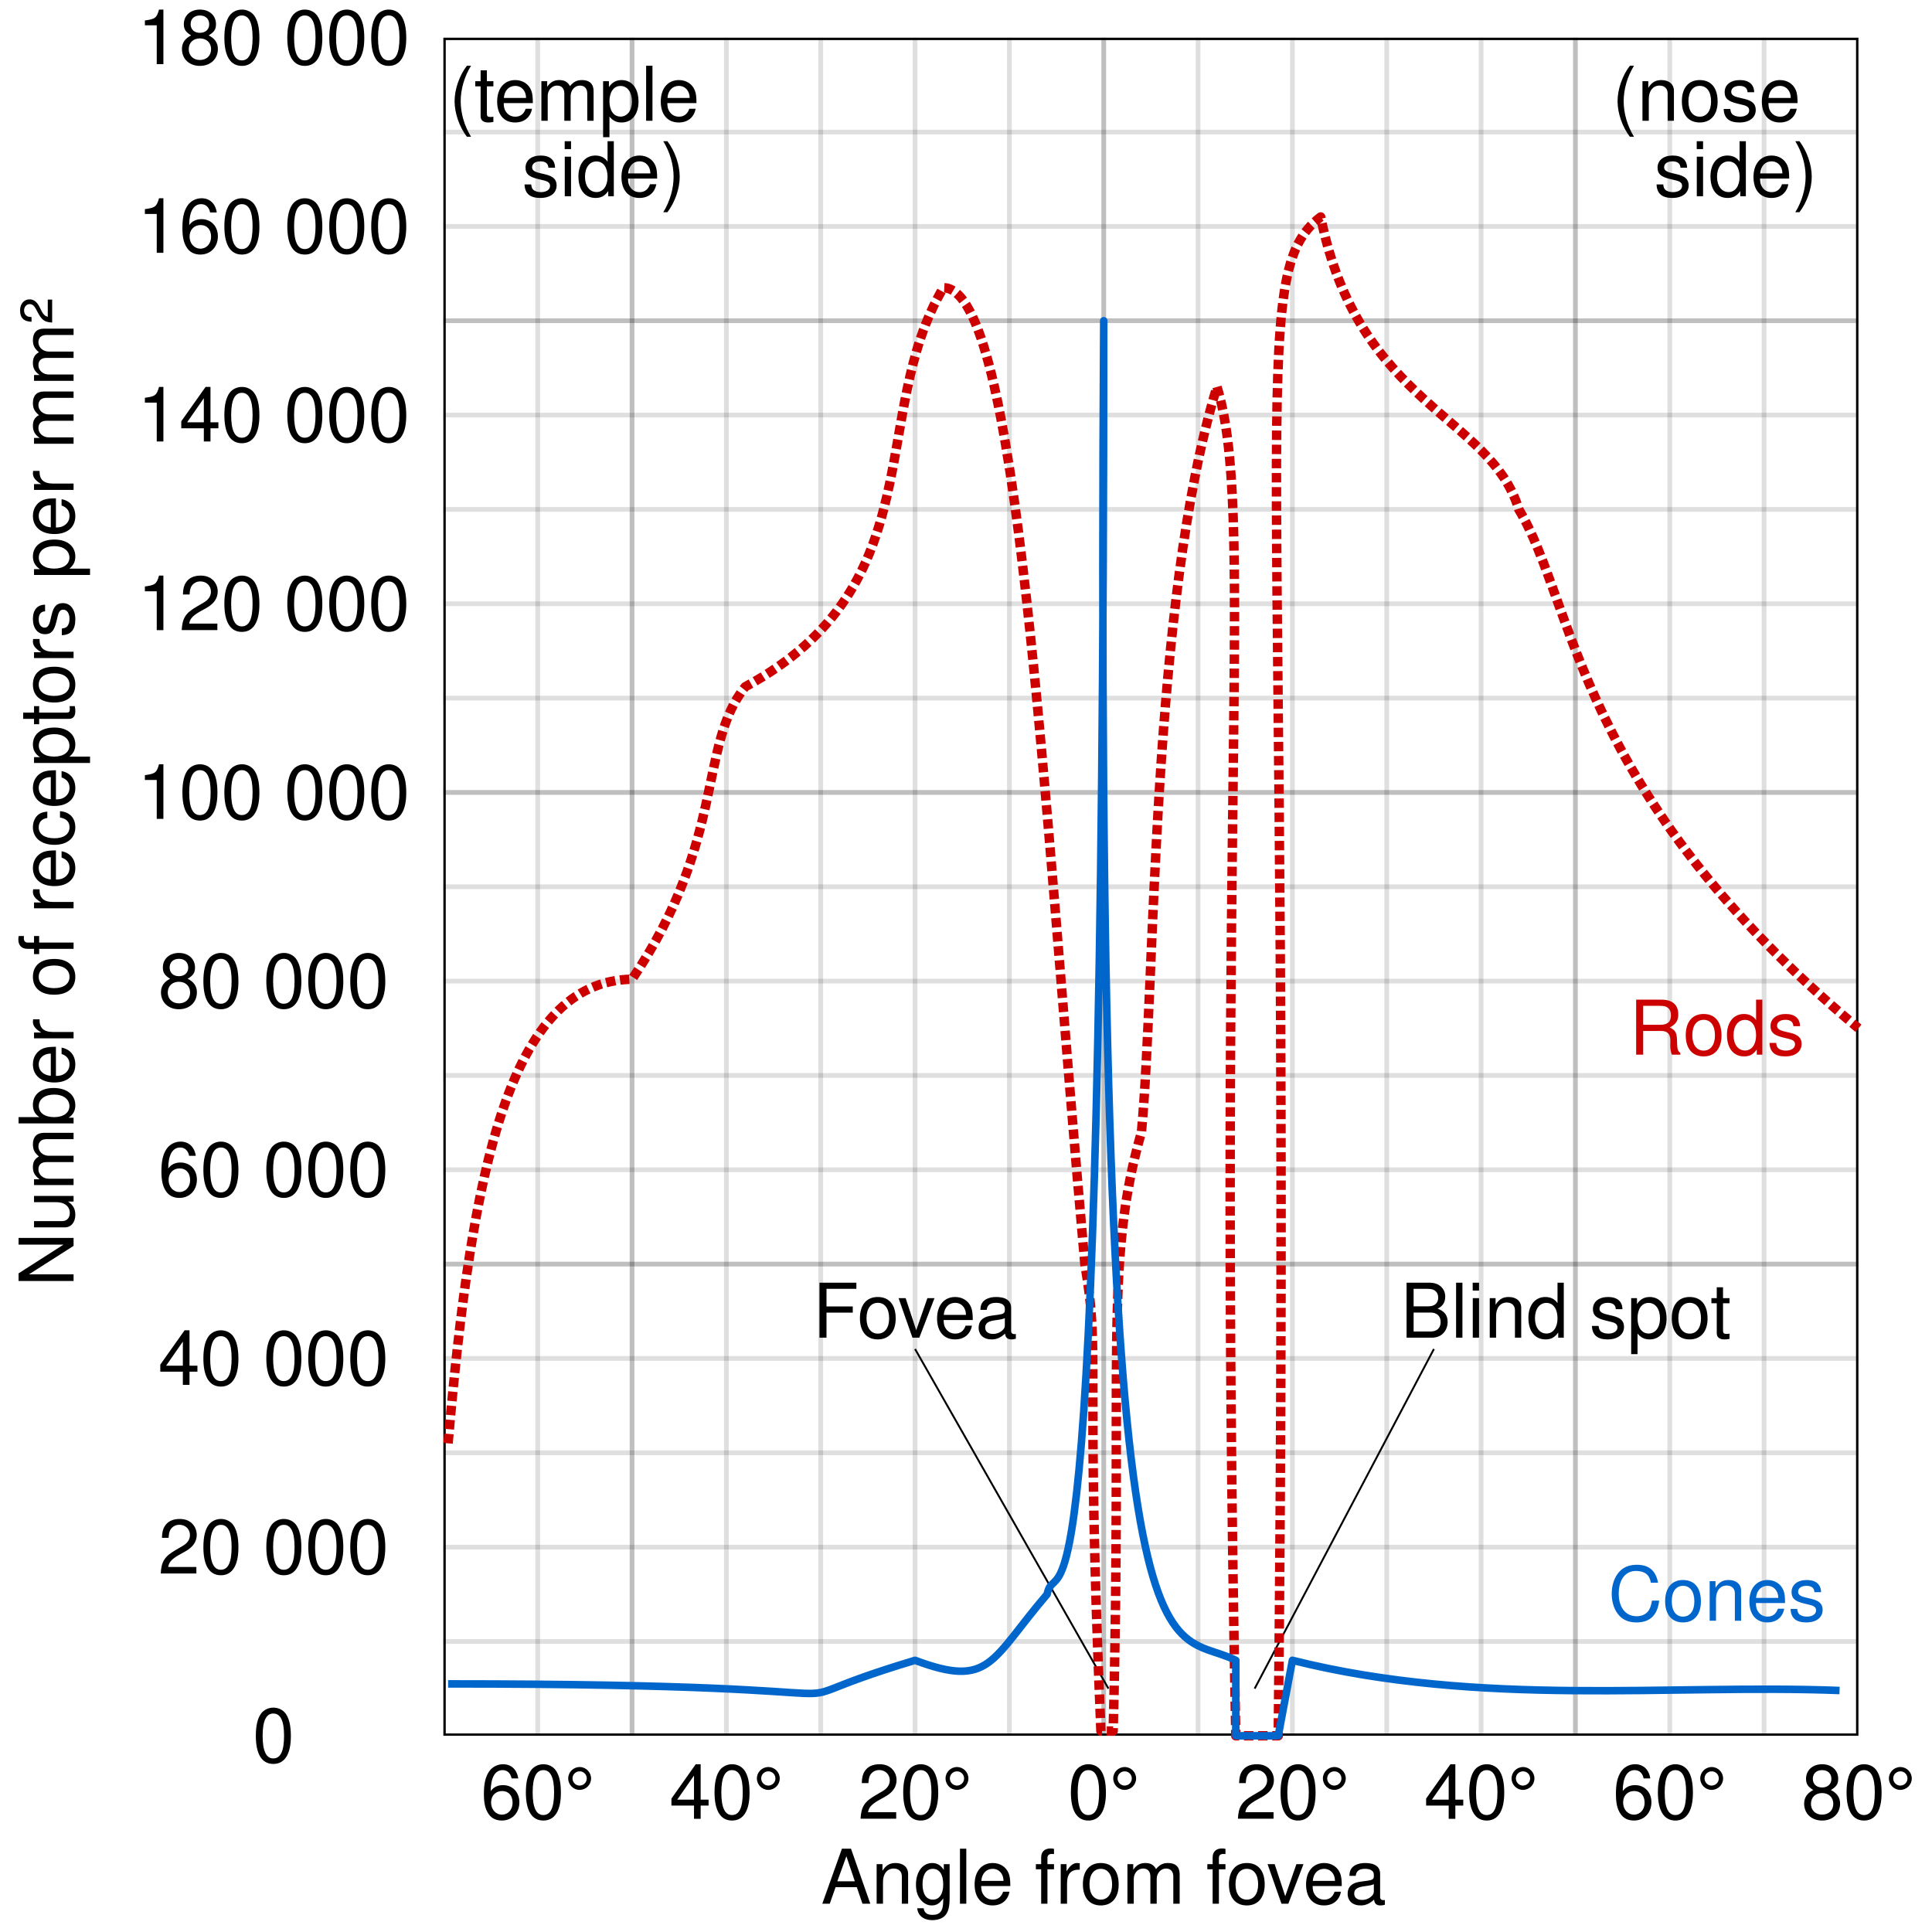
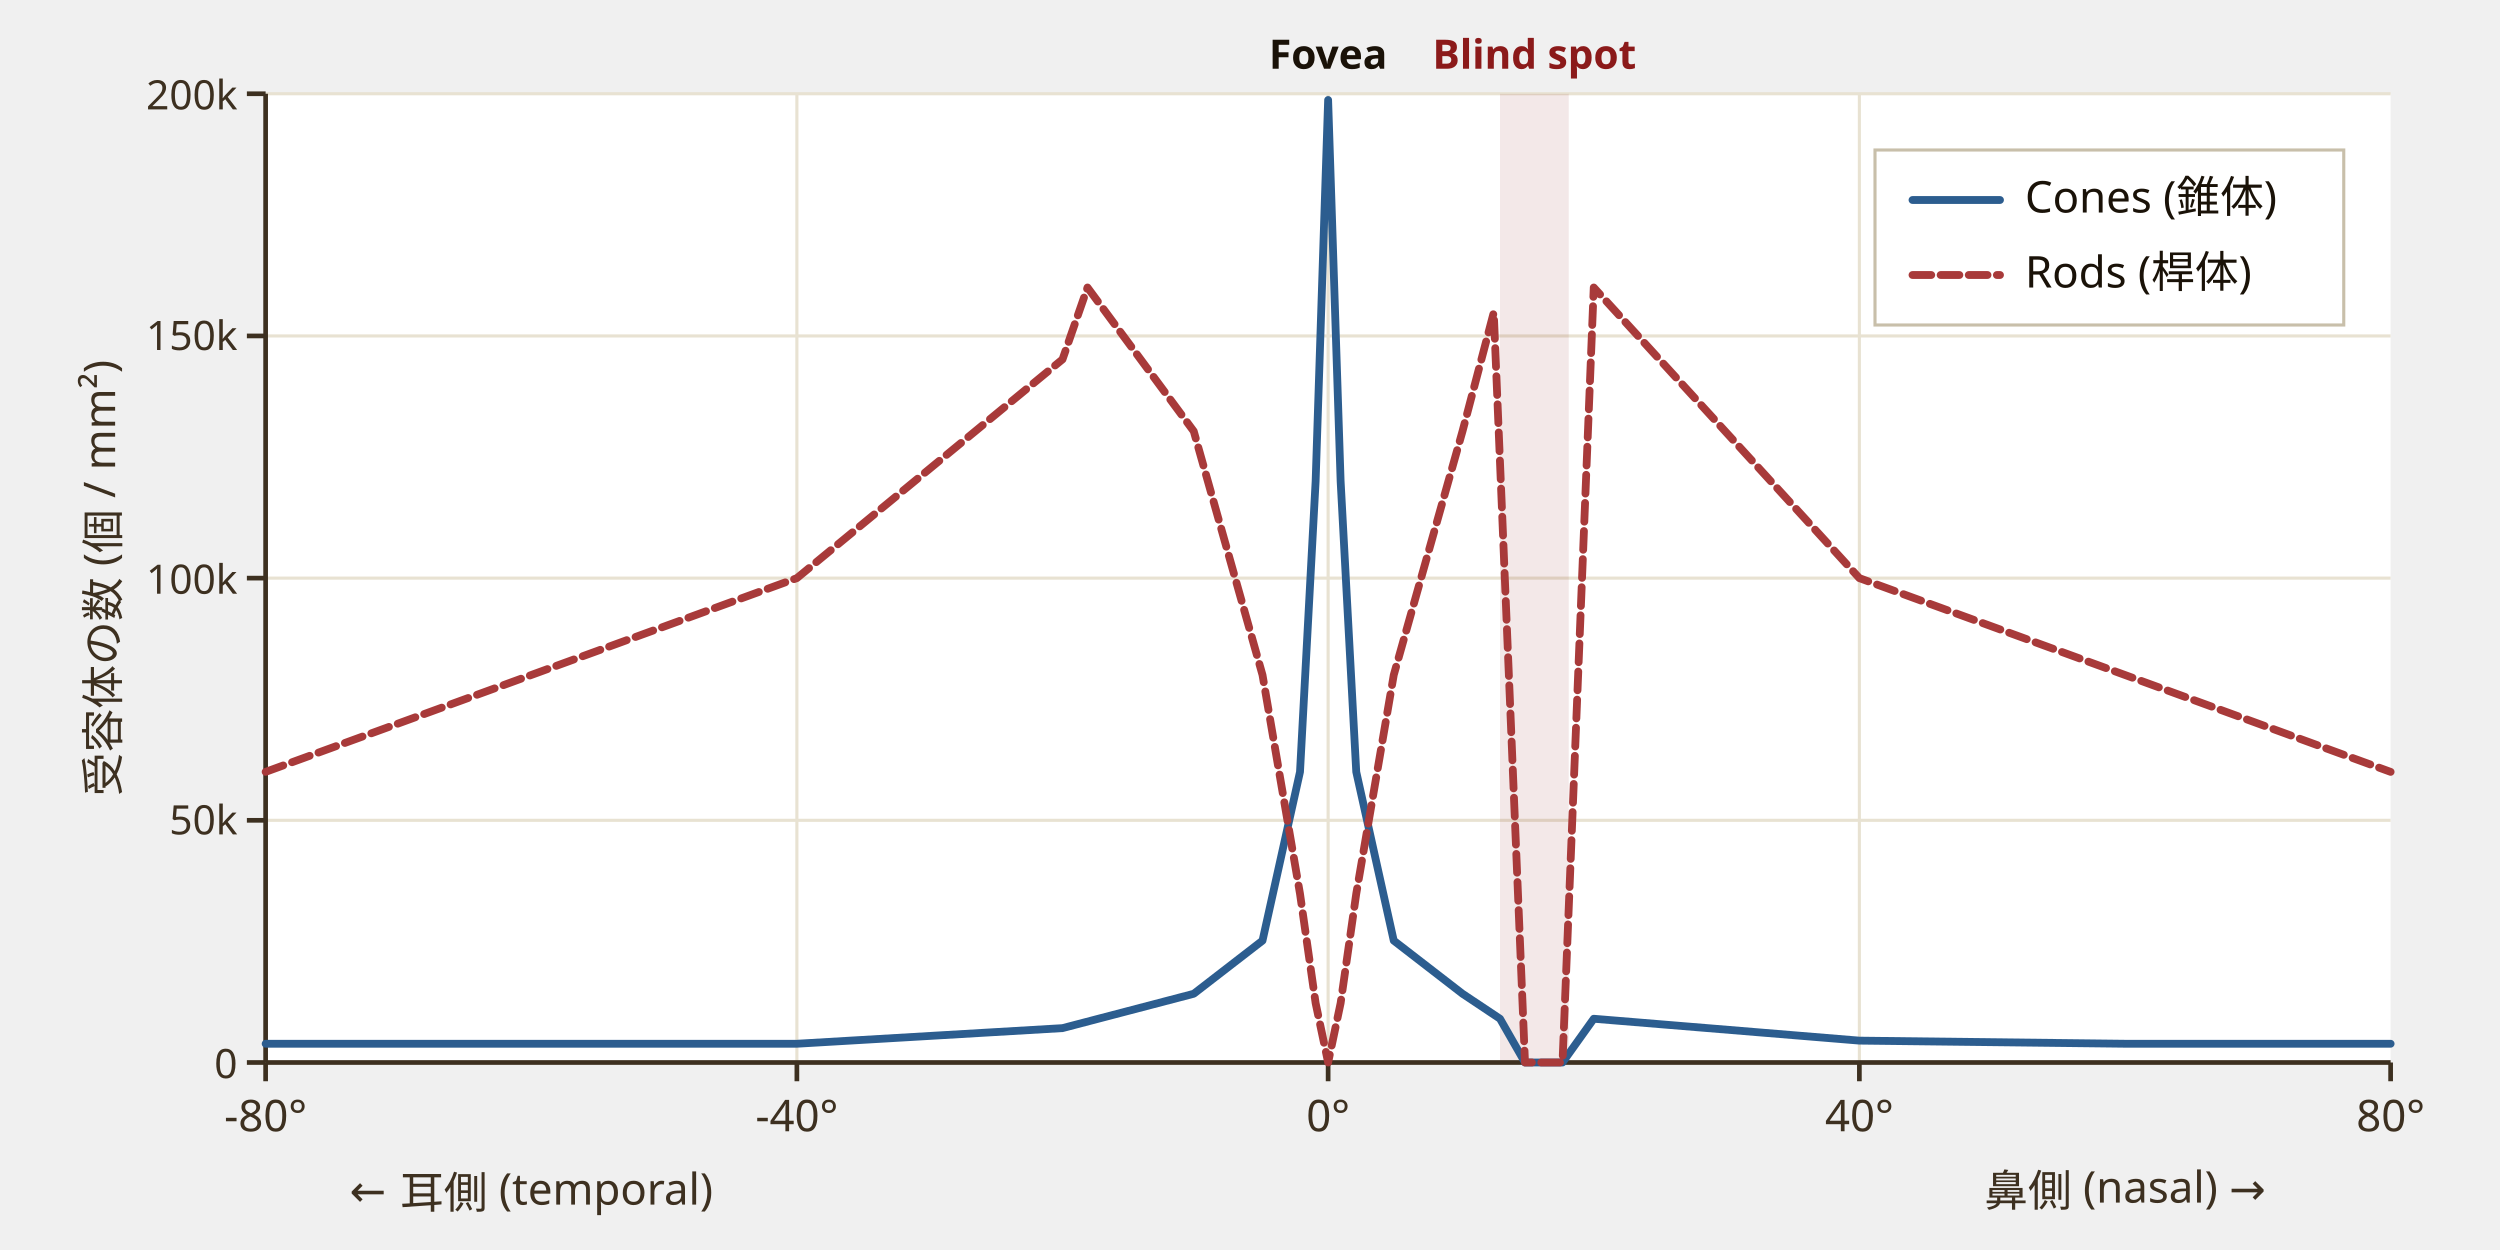
- <svg xmlns="http://www.w3.org/2000/svg" xmlns:xlink="http://www.w3.org/1999/xlink" version="1.1" width="100%" height="100%" viewBox="-1170 -1840 2048 2048">
-   <defs>
-     <clipPath id="clip_frame">
-       <use xlink:href="#frame" />
-     </clipPath>
-     <rect id="frame" x="-700" y="-1800" width="1500" height="1800" />
-     <path id="grid_x_1" d="M 0,-9999 V 9999" />
-     <g id="grid_x_5" stroke-opacity="0.125">
-       <use xlink:href="#grid_x_1" stroke-opacity="0.25" />
-       <use xlink:href="#grid_x_1" transform="translate(100,0)" />
-       <use xlink:href="#grid_x_1" transform="translate(200,0)" />
-       <use xlink:href="#grid_x_1" transform="translate(300,0)" />
-       <use xlink:href="#grid_x_1" transform="translate(400,0)" />
-     </g>
-     <use id="grid_y_1" xlink:href="#grid_x_1" transform="rotate(90)" />
-     <use id="grid_y_5" xlink:href="#grid_x_5" transform="rotate(90)" />
-     <g id="main" font-family="Helvetica,Arial,sans-serif" font-size="80" text-anchor="middle" stroke="none" stroke-width="5" stroke-linejoin="round" fill="none">
-       <circle cx="0" cy="0" r="99999" fill="#ffffff" />
-       <g id="grid">
-         <g stroke="#000000" clip-path="url(#clip_frame)">
-           <use xlink:href="#grid_y_5" transform="translate(0,-2000)" />
-           <use xlink:href="#grid_y_5" transform="translate(0,-1500)" />
-           <use xlink:href="#grid_y_5" transform="translate(0,-1000)" />
-           <use xlink:href="#grid_y_5" transform="translate(0,-500)" />
-           <use xlink:href="#grid_x_5" transform="translate(-1000,0)" />
-           <use xlink:href="#grid_x_5" transform="translate(-500,0)" />
-           <use xlink:href="#grid_x_5" transform="translate(0,0)" />
-           <use xlink:href="#grid_x_5" transform="translate(500,0)" />
-           <use xlink:href="#frame" />
-           <path d="M -200,-410 L 5,-50 M  350,-410 L 160,-50" stroke-width="2" />
-         </g>
-         <g fill="#000000">
-           <switch>
-             <text transform="translate( -880,-1800)" x="0" y="0.7ex" id="trsvg29-id" systemLanguage="id">
-               <tspan id="trsvg1-id">180 000</tspan>
-             </text>
-             <text transform="translate( -880,-1800)" x="0" y="0.7ex" id="trsvg29">
-               <tspan id="trsvg1">180 000</tspan>
-             </text>
-           </switch>
-           <switch>
-             <text transform="translate( -880,-1600)" x="0" y="0.7ex" id="trsvg30-id" systemLanguage="id">
-               <tspan id="trsvg2-id">160 000</tspan>
-             </text>
-             <text transform="translate( -880,-1600)" x="0" y="0.7ex" id="trsvg30">
-               <tspan id="trsvg2">160 000</tspan>
-             </text>
-           </switch>
-           <switch>
-             <text transform="translate( -880,-1400)" x="0" y="0.7ex" id="trsvg31-id" systemLanguage="id">
-               <tspan id="trsvg3-id">140 000</tspan>
-             </text>
-             <text transform="translate( -880,-1400)" x="0" y="0.7ex" id="trsvg31">
-               <tspan id="trsvg3">140 000</tspan>
-             </text>
-           </switch>
-           <switch>
-             <text transform="translate( -880,-1200)" x="0" y="0.7ex" id="trsvg32-id" systemLanguage="id">
-               <tspan id="trsvg4-id">120 000</tspan>
-             </text>
-             <text transform="translate( -880,-1200)" x="0" y="0.7ex" id="trsvg32">
-               <tspan id="trsvg4">120 000</tspan>
-             </text>
-           </switch>
-           <switch>
-             <text transform="translate( -880,-1000)" x="0" y="0.7ex" id="trsvg33-id" systemLanguage="id">
-               <tspan id="trsvg5-id">100 000</tspan>
-             </text>
-             <text transform="translate( -880,-1000)" x="0" y="0.7ex" id="trsvg33">
-               <tspan id="trsvg5">100 000</tspan>
-             </text>
-           </switch>
-           <switch>
-             <text transform="translate( -880, -800)" x="0" y="0.7ex" id="trsvg34-id" systemLanguage="id">
-               <tspan id="trsvg6-id">80 000</tspan>
-             </text>
-             <text transform="translate( -880, -800)" x="0" y="0.7ex" id="trsvg34">
-               <tspan id="trsvg6">80 000</tspan>
-             </text>
-           </switch>
-           <switch>
-             <text transform="translate( -880, -600)" x="0" y="0.7ex" id="trsvg35-id" systemLanguage="id">
-               <tspan id="trsvg7-id">60 000</tspan>
-             </text>
-             <text transform="translate( -880, -600)" x="0" y="0.7ex" id="trsvg35">
-               <tspan id="trsvg7">60 000</tspan>
-             </text>
-           </switch>
-           <switch>
-             <text transform="translate( -880, -400)" x="0" y="0.7ex" id="trsvg36-id" systemLanguage="id">
-               <tspan id="trsvg8-id">40 000</tspan>
-             </text>
-             <text transform="translate( -880, -400)" x="0" y="0.7ex" id="trsvg36">
-               <tspan id="trsvg8">40 000</tspan>
-             </text>
-           </switch>
-           <switch>
-             <text transform="translate( -880, -200)" x="0" y="0.7ex" id="trsvg37-id" systemLanguage="id">
-               <tspan id="trsvg9-id">20 000</tspan>
-             </text>
-             <text transform="translate( -880, -200)" x="0" y="0.7ex" id="trsvg37">
-               <tspan id="trsvg9">20 000</tspan>
-             </text>
-           </switch>
-           <switch>
-             <text transform="translate( -880,    0)" x="0" y="0.7ex" id="trsvg38">
-               <tspan id="trsvg10">0</tspan>
-             </text>
-           </switch>
-           <switch>
-             <text transform="translate( -600,   60)" x="0" y="0.7ex" id="trsvg39-id" systemLanguage="id">
-               <tspan id="trsvg11-id">60°</tspan>
-             </text>
-             <text transform="translate( -600,   60)" x="0" y="0.7ex" id="trsvg39">
-               <tspan id="trsvg11">60°</tspan>
-             </text>
-           </switch>
-           <switch>
-             <text transform="translate( -400,   60)" x="0" y="0.7ex" id="trsvg40-id" systemLanguage="id">
-               <tspan id="trsvg12-id">60°</tspan>
-             </text>
-             <text transform="translate( -400,   60)" x="0" y="0.7ex" id="trsvg40">
-               <tspan id="trsvg12">40°</tspan>
-             </text>
-           </switch>
-           <switch>
-             <text transform="translate( -200,   60)" x="0" y="0.7ex" id="trsvg41-id" systemLanguage="id">
-               <tspan id="trsvg13-id">20°</tspan>
-             </text>
-             <text transform="translate( -200,   60)" x="0" y="0.7ex" id="trsvg41">
-               <tspan id="trsvg13">20°</tspan>
-             </text>
-           </switch>
-           <switch>
-             <text transform="translate(    0,   60)" x="0" y="0.7ex" id="trsvg42-id" systemLanguage="id">
-               <tspan id="trsvg14-id">0°</tspan>
-             </text>
-             <text transform="translate(    0,   60)" x="0" y="0.7ex" id="trsvg42">
-               <tspan id="trsvg14"> 0°</tspan>
-             </text>
-           </switch>
-           <switch>
-             <text transform="translate(  200,   60)" x="0" y="0.7ex" id="trsvg43-id" systemLanguage="id">
-               <tspan id="trsvg15-id">20°</tspan>
-             </text>
-             <text transform="translate(  200,   60)" x="0" y="0.7ex" id="trsvg43">
-               <tspan id="trsvg15">20°</tspan>
-             </text>
-           </switch>
-           <switch>
-             <text transform="translate(  400,   60)" x="0" y="0.7ex" id="trsvg44-id" systemLanguage="id">
-               <tspan id="trsvg16-id">40°</tspan>
-             </text>
-             <text transform="translate(  400,   60)" x="0" y="0.7ex" id="trsvg44">
-               <tspan id="trsvg16">40°</tspan>
-             </text>
-           </switch>
-           <switch>
-             <text transform="translate(  600,   60)" x="0" y="0.7ex" id="trsvg45-id" systemLanguage="id">
-               <tspan id="trsvg17-id">60°</tspan>
-             </text>
-             <text transform="translate(  600,   60)" x="0" y="0.7ex" id="trsvg45">
-               <tspan id="trsvg17">60°</tspan>
-             </text>
-           </switch>
-           <switch>
-             <text transform="translate(  800,   60)" x="0" y="0.7ex" id="trsvg46-id" systemLanguage="id">
-               <tspan id="trsvg18-id">80°</tspan>
-             </text>
-             <text transform="translate(  800,   60)" x="0" y="0.7ex" id="trsvg46">
-               <tspan id="trsvg18">80°</tspan>
-             </text>
-           </switch>
-           <switch>
-             <text transform="translate(    0,  150)" x="0" y="0.7ex" id="trsvg47-de" systemLanguage="de">
-               <tspan id="trsvg19-de">Winkel zur Fovea</tspan>
-             </text>
-             <text transform="translate(    0,  150)" x="0" y="0.7ex" id="trsvg47-id" systemLanguage="id">
-               <tspan id="trsvg19-id">Sudut dari fovea</tspan>
-             </text>
-             <text transform="translate(    0,  150)" x="0" y="0.7ex" id="trsvg47-fr" systemLanguage="fr">
-               <tspan id="trsvg19-fr">Angle à la fovea</tspan>
-             </text>
-             <text transform="translate(    0,  150)" x="0" y="0.7ex" id="trsvg47">
-               <tspan id="trsvg19">Angle from fovea</tspan>
-             </text>
-           </switch>
-           <switch>
-             <text transform="translate(-1120,-1000) rotate(-90)" x="0" y="0.7ex" id="trsvg48-de" systemLanguage="de">
-               <tspan id="trsvg20-de">Zahl der Rezeptoren pro mm²</tspan>
-             </text>
-             <text transform="translate(-1120,-1000) rotate(-90)" x="0" y="0.7ex" id="trsvg48-id" systemLanguage="id">
-               <tspan id="trsvg20-id">Jumlah reseptor per mm²</tspan>
-             </text>
-             <text transform="translate(-1120,-1000) rotate(-90)" x="0" y="0.7ex" id="trsvg48-fr" systemLanguage="fr">
-               <tspan id="trsvg20-fr">nombre de récepteur par mm²</tspan>
-             </text>
-             <text transform="translate(-1120,-1000) rotate(-90)" x="0" y="0.7ex" id="trsvg48">
-               <tspan id="trsvg20">Number of receptors per mm²</tspan>
-             </text>
-           </switch>
-           <switch>
-             <text transform="translate( -200, -450)" x="0" y="0.7ex" id="trsvg49-id" systemLanguage="id">
-               <tspan id="trsvg21-id">Fovea</tspan>
-             </text>
-             <text transform="translate( -200, -450)" x="0" y="0.7ex" id="trsvg49">
-               <tspan id="trsvg21">Fovea</tspan>
-             </text>
-           </switch>
-           <switch>
-             <text transform="translate(  490, -450)" x="0" y="0.7ex" id="trsvg50-de" systemLanguage="de">
-               <tspan id="trsvg22-de">Blinder Fleck</tspan>
-             </text>
-             <text transform="translate(  490, -450)" x="0" y="0.7ex" id="trsvg50-id" systemLanguage="id">
-               <tspan id="trsvg22-id">Titik buta</tspan>
-             </text>
-             <text transform="translate(  490, -450)" x="0" y="0.7ex" id="trsvg50-fr" systemLanguage="fr">
-               <tspan id="trsvg22-fr">Tache aveugle</tspan>
-             </text>
-             <text transform="translate(  490, -450)" x="0" y="0.7ex" id="trsvg50">
-               <tspan id="trsvg22">Blind spot</tspan>
-             </text>
-           </switch>
-           <switch>
-             <text transform="translate( -550,-1740)" x="0" y="0.7ex" id="trsvg51-de" systemLanguage="de">
-               <tspan id="trsvg23-de">(Schläfe)</tspan>
-               <tspan x="0.5ex" dy="2ex" id="trsvg24-de"> </tspan>
-             </text>
-             <text transform="translate( -550,-1740)" x="0" y="0.7ex" id="trsvg51-id" systemLanguage="id">
-               <tspan id="trsvg23-id">sisi</tspan>
-               <tspan x="0.5ex" dy="2ex" id="trsvg24-id">pelipis</tspan>
-             </text>
-             <text transform="translate( -550,-1740)" x="0" y="0.7ex" id="trsvg51-fr" systemLanguage="fr">
-               <tspan id="trsvg23-fr">(côté</tspan>
-               <tspan x="0.5ex" dy="2ex" id="trsvg24-fr">temporal)</tspan>
-             </text>
-             <text transform="translate( -550,-1740)" x="0" y="0.7ex" id="trsvg51">
-               <tspan id="trsvg23">(temple</tspan>
-               <tspan x="0.5ex" dy="2ex" id="trsvg24">side)</tspan>
-             </text>
-           </switch>
-           <switch>
-             <text transform="translate(  650,-1740)" x="0" y="0.7ex" id="trsvg52-de" systemLanguage="de">
-               <tspan id="trsvg25-de">(Nase)</tspan>
-               <tspan x="0.5ex" dy="2ex" id="trsvg26-de"> </tspan>
-             </text>
-             <text transform="translate(  650,-1740)" x="0" y="0.7ex" id="trsvg52-id" systemLanguage="id">
-               <tspan id="trsvg25-id">sisi</tspan>
-               <tspan x="0.5ex" dy="2ex" id="trsvg26-id">hidung</tspan>
-             </text>
-             <text transform="translate(  650,-1740)" x="0" y="0.7ex" id="trsvg52-fr" systemLanguage="fr">
-               <tspan id="trsvg25-fr">(côté</tspan>
-               <tspan x="0.5ex" dy="2ex" id="trsvg26-fr">nasal)</tspan>
-             </text>
-             <text transform="translate(  650,-1740)" x="0" y="0.7ex" id="trsvg52">
-               <tspan id="trsvg25">(nose</tspan>
-               <tspan x="0.5ex" dy="2ex" id="trsvg26">side)</tspan>
-             </text>
-           </switch>
-         </g>
-       </g>
-       <g id="rod" stroke="#cc0000" fill="#cc0000">
-         <path d="M -695,-310 C -670,-600 -630,-800 -500,-802 C -400,-950 -430,-1050 -380,-1112 C -180,-1220 -250,-1400 -170,-1535 C -90,-1535 -65,-1000 -20,-500 C -3,-400 -20,-400 -3,-5 H 10 C 20,-400 0,-500 40,-640 C 55,-800 50,-1200 120,-1430 C 160,-1300 120,-1000 140,0 H 185 C 200,-1400 150,-1550 230,-1610 C 270,-1410 410,-1400 440,-1300 C 500,-1200 500,-1000 800,-750" fill="none" stroke-width="10" stroke-dasharray="10,5" />
-         <switch>
-           <text transform="translate(650,-750)" x="0" y="0.7ex" stroke="none" id="trsvg53-de" systemLanguage="de">
-             <tspan id="trsvg27-de">Stäbchen</tspan>
-           </text>
-           <text transform="translate(650,-750)" x="0" y="0.7ex" stroke="none" id="trsvg53-id" systemLanguage="id">
-             <tspan id="trsvg27-id">Batang</tspan>
-           </text>
-           <text transform="translate(650,-750)" x="0" y="0.7ex" stroke="none" id="trsvg53-fr" systemLanguage="fr">
-             <tspan id="trsvg27-fr">Bâtonnets</tspan>
-           </text>
-           <text transform="translate(650,-750)" x="0" y="0.7ex" stroke="none" id="trsvg53">
-             <tspan id="trsvg27">Rods</tspan>
-           </text>
-         </switch>
-       </g>
-       <g id="cone" stroke="#0066cc" fill="#0066cc">
-         <path d="M -695,-55 C -150,-55 -400,-20 -200,-80 C -120,-50 -120,-80 -60,-150 C -50,-200 0,0 0,-1500 C -10,0 60,-120 140,-80 V 0 H 185 L 200,-80 C 400,-30 600,-55 780,-48" stroke-width="8" fill="none" />
-         <switch>
-           <text transform="translate(650,-150)" x="0" y="0.7ex" stroke="none" id="trsvg54-de" systemLanguage="de">
-             <tspan id="trsvg28-de">Zapfen</tspan>
-           </text>
-           <text transform="translate(650,-150)" x="0" y="0.7ex" stroke="none" id="trsvg54-id" systemLanguage="id">
-             <tspan id="trsvg28-id">Kerucut</tspan>
-           </text>
-           <text transform="translate(650,-150)" x="0" y="0.7ex" stroke="none" id="trsvg54-fr" systemLanguage="fr">
-             <tspan id="trsvg28-fr">Cônes</tspan>
-           </text>
-           <text transform="translate(650,-150)" x="0" y="0.7ex" stroke="none" id="trsvg54">
-             <tspan id="trsvg28">Cones</tspan>
-           </text>
-         </switch>
-       </g>
-     </g>
-   </defs>
-   <use xlink:href="#main" />
+ <svg xmlns="http://www.w3.org/2000/svg" viewBox="0 0 800 400" style="display:block;width:100%;height:auto;background:#faf8f3;font-family:sans-serif;">
+   <rect x="85" y="30" width="680" height="310" fill="#ffffff" stroke="none" />
+   <line x1="85" y1="30" x2="765" y2="30" stroke="#e8e2d2" stroke-width="1" />
+   <line x1="85" y1="107.5" x2="765" y2="107.5" stroke="#e8e2d2" stroke-width="1" />
+   <line x1="85" y1="185" x2="765" y2="185" stroke="#e8e2d2" stroke-width="1" />
+   <line x1="85" y1="262.5" x2="765" y2="262.5" stroke="#e8e2d2" stroke-width="1" />
+   <line x1="255" y1="30" x2="255" y2="340" stroke="#e8e2d2" stroke-width="1" />
+   <line x1="425" y1="30" x2="425" y2="340" stroke="#e8e2d2" stroke-width="1" />
+   <line x1="595" y1="30" x2="595" y2="340" stroke="#e8e2d2" stroke-width="1" />
+   <rect x="480" y="30" width="22" height="310" fill="#8b1a1a" fill-opacity="0.10" />
+   <line x1="85" y1="340" x2="765" y2="340" stroke="#3d3020" stroke-width="1.5" />
+   <line x1="85" y1="30" x2="85" y2="340" stroke="#3d3020" stroke-width="1.5" />
+   <g font-size="14" fill="#3d3020" text-anchor="middle">
+     <line x1="85" y1="340" x2="85" y2="346" stroke="#3d3020" stroke-width="1.5" />
+     <text x="85" y="362">-80°</text>
+     <line x1="255" y1="340" x2="255" y2="346" stroke="#3d3020" stroke-width="1.5" />
+     <text x="255" y="362">-40°</text>
+     <line x1="425" y1="340" x2="425" y2="346" stroke="#3d3020" stroke-width="1.5" />
+     <text x="425" y="362">0°</text>
+     <line x1="595" y1="340" x2="595" y2="346" stroke="#3d3020" stroke-width="1.5" />
+     <text x="595" y="362">40°</text>
+     <line x1="765" y1="340" x2="765" y2="346" stroke="#3d3020" stroke-width="1.5" />
+     <text x="765" y="362">80°</text>
+   </g>
+   <text x="170" y="386" font-size="14" fill="#3d3020" text-anchor="middle">← 耳側 (temporal)</text>
+   <text x="680" y="386" font-size="14" fill="#3d3020" text-anchor="middle">鼻側 (nasal) →</text>
+   <g font-size="13" fill="#3d3020" text-anchor="end">
+     <line x1="79" y1="340" x2="85" y2="340" stroke="#3d3020" stroke-width="1.5" />
+     <text x="76" y="345">0</text>
+     <line x1="79" y1="262.5" x2="85" y2="262.5" stroke="#3d3020" stroke-width="1.5" />
+     <text x="76" y="267">50k</text>
+     <line x1="79" y1="185" x2="85" y2="185" stroke="#3d3020" stroke-width="1.5" />
+     <text x="76" y="190">100k</text>
+     <line x1="79" y1="107.5" x2="85" y2="107.5" stroke="#3d3020" stroke-width="1.5" />
+     <text x="76" y="112">150k</text>
+     <line x1="79" y1="30" x2="85" y2="30" stroke="#3d3020" stroke-width="1.5" />
+     <text x="76" y="35">200k</text>
+   </g>
+   <text x="38" y="185" font-size="14" fill="#3d3020" text-anchor="middle" transform="rotate(-90 38 185)">受容体の数 (個 / mm²)</text>
+   <polyline points="85,334 155,334 255,334 340,329 382,318 404,301 416,247 421,154 425,32 429,154 434,247 446,301 468,318 480,326 488,340 500,340 510,326 595,333 680,334 765,334" fill="none" stroke="#2c5d8f" stroke-width="2.5" stroke-linejoin="round" stroke-linecap="round" />
+   <polyline points="85,247 170,216 255,185 340,115 348,92 382,138 404,216 416,286 421,321 425,340 429,321 434,286 446,216 468,138 478,100 488,340 500,340 510,92 595,185 680,216 765,247" fill="none" stroke="#a83a3a" stroke-width="2.5" stroke-dasharray="6,3" stroke-linejoin="round" stroke-linecap="round" />
+   <text x="425" y="22" font-size="13" fill="#1a1208" text-anchor="middle" font-weight="600">Fovea</text>
+   <text x="491" y="22" font-size="13" fill="#8b1a1a" text-anchor="middle" font-weight="600">Blind spot</text>
+   <rect x="600" y="48" width="150" height="56" fill="#ffffff" fill-opacity="0.92" stroke="#c8bfaa" stroke-width="1" />
+   <line x1="612" y1="64" x2="640" y2="64" stroke="#2c5d8f" stroke-width="2.5" stroke-linecap="round" />
+   <text x="648" y="68" font-size="14" fill="#1a1208">Cones (錐体)</text>
+   <line x1="612" y1="88" x2="640" y2="88" stroke="#a83a3a" stroke-width="2.5" stroke-dasharray="6,3" stroke-linecap="round" />
+   <text x="648" y="92" font-size="14" fill="#1a1208">Rods (桿体)</text>
</svg>
